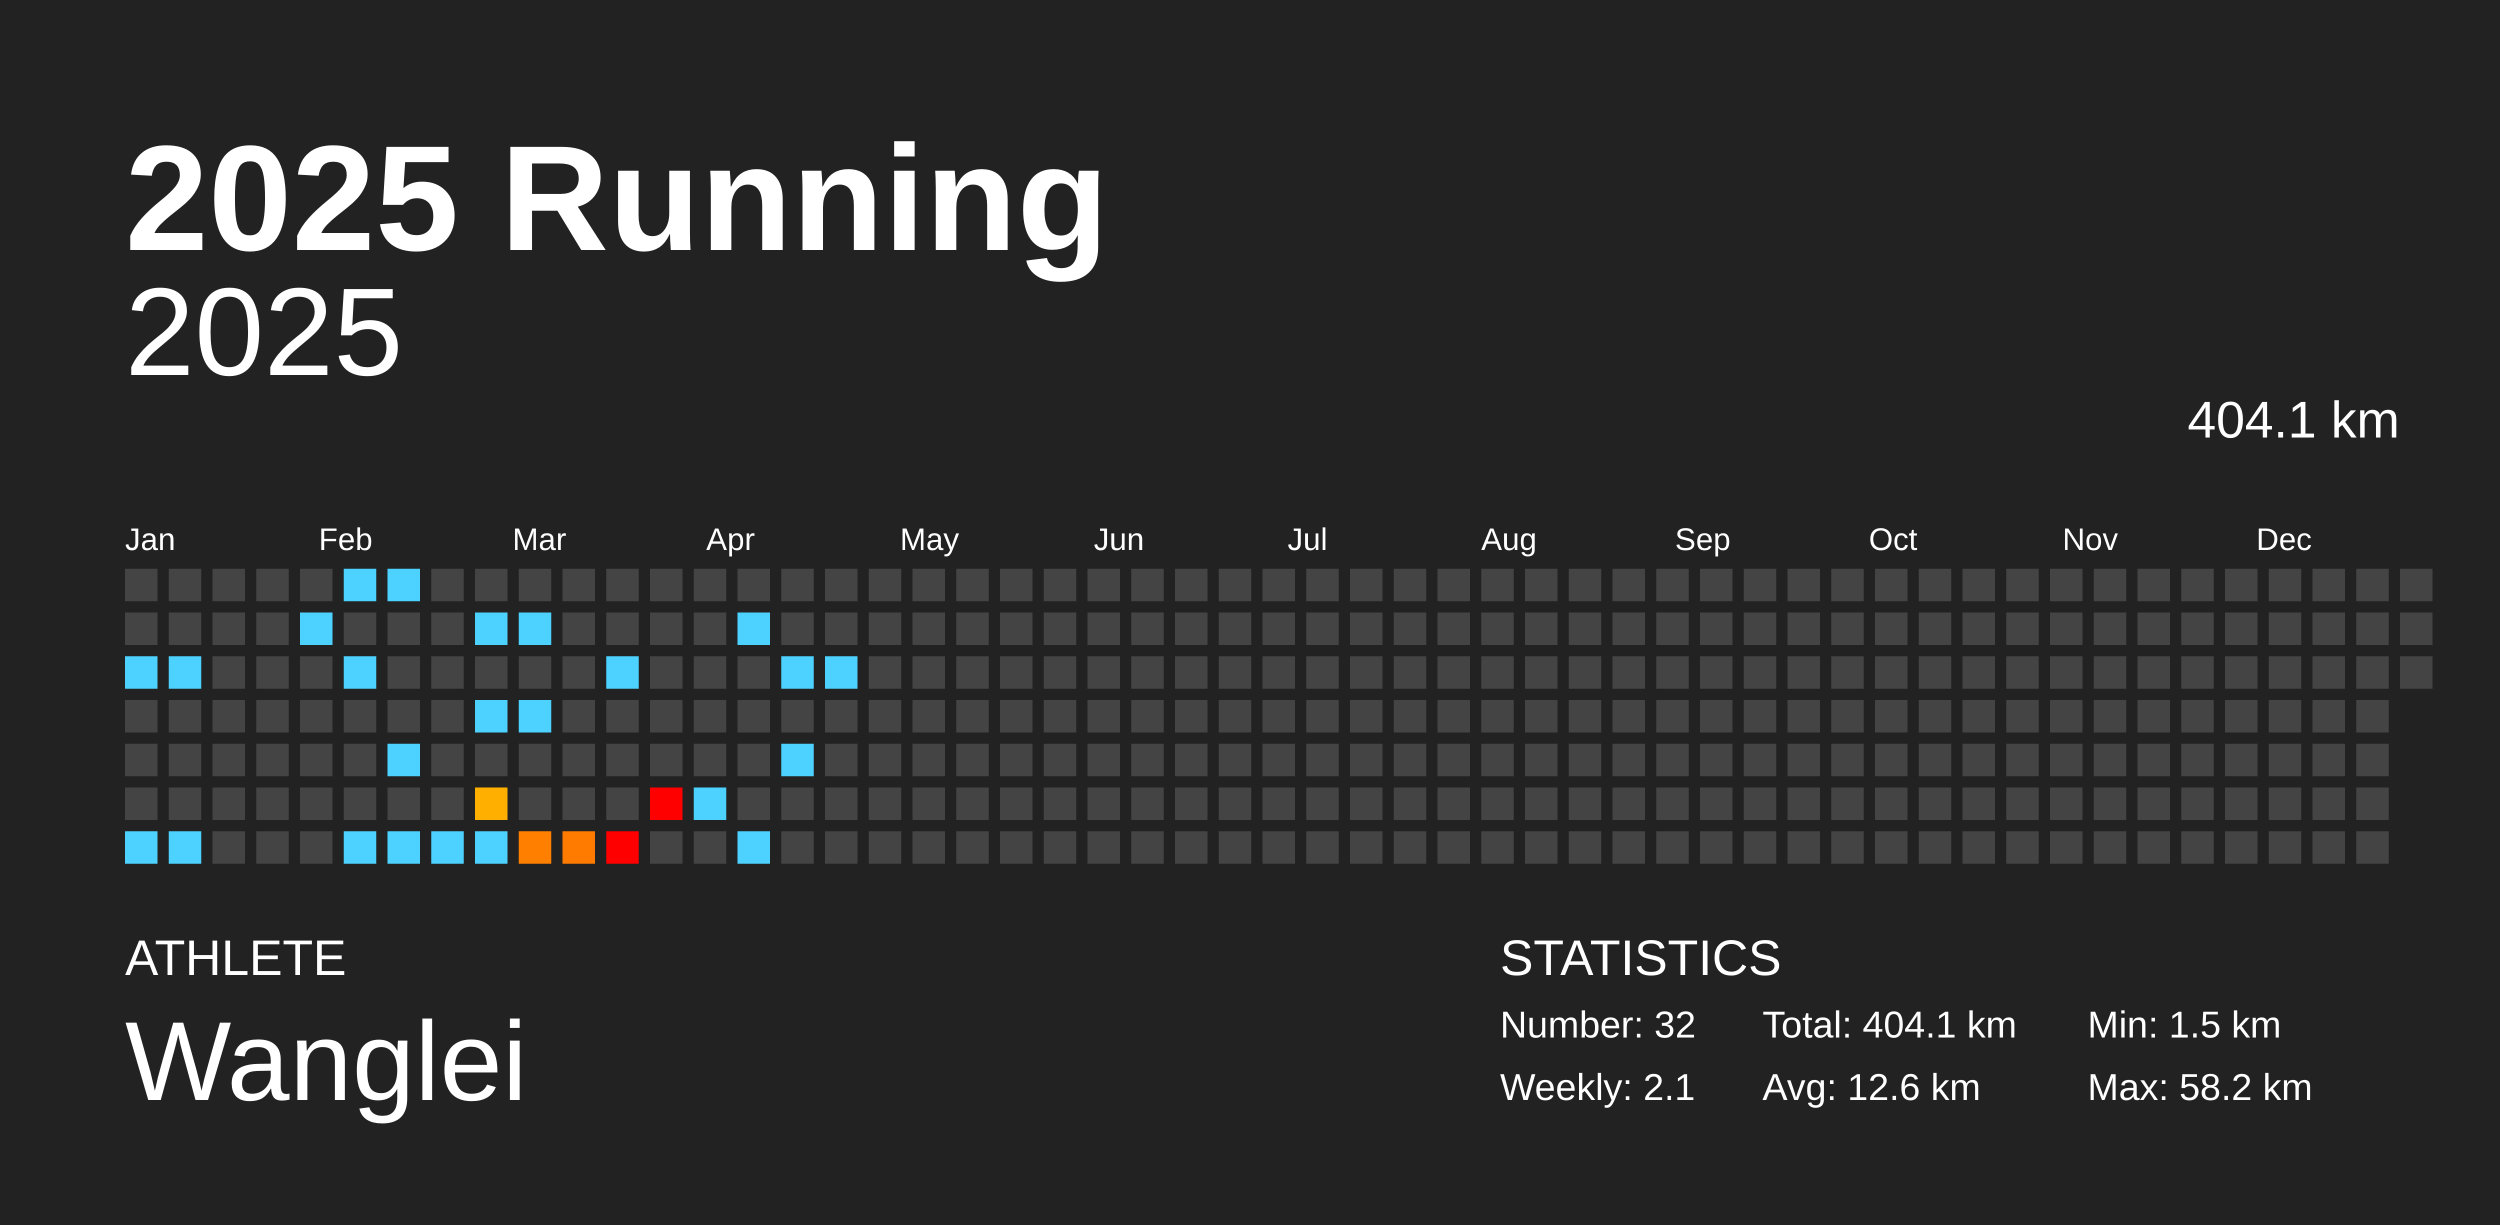
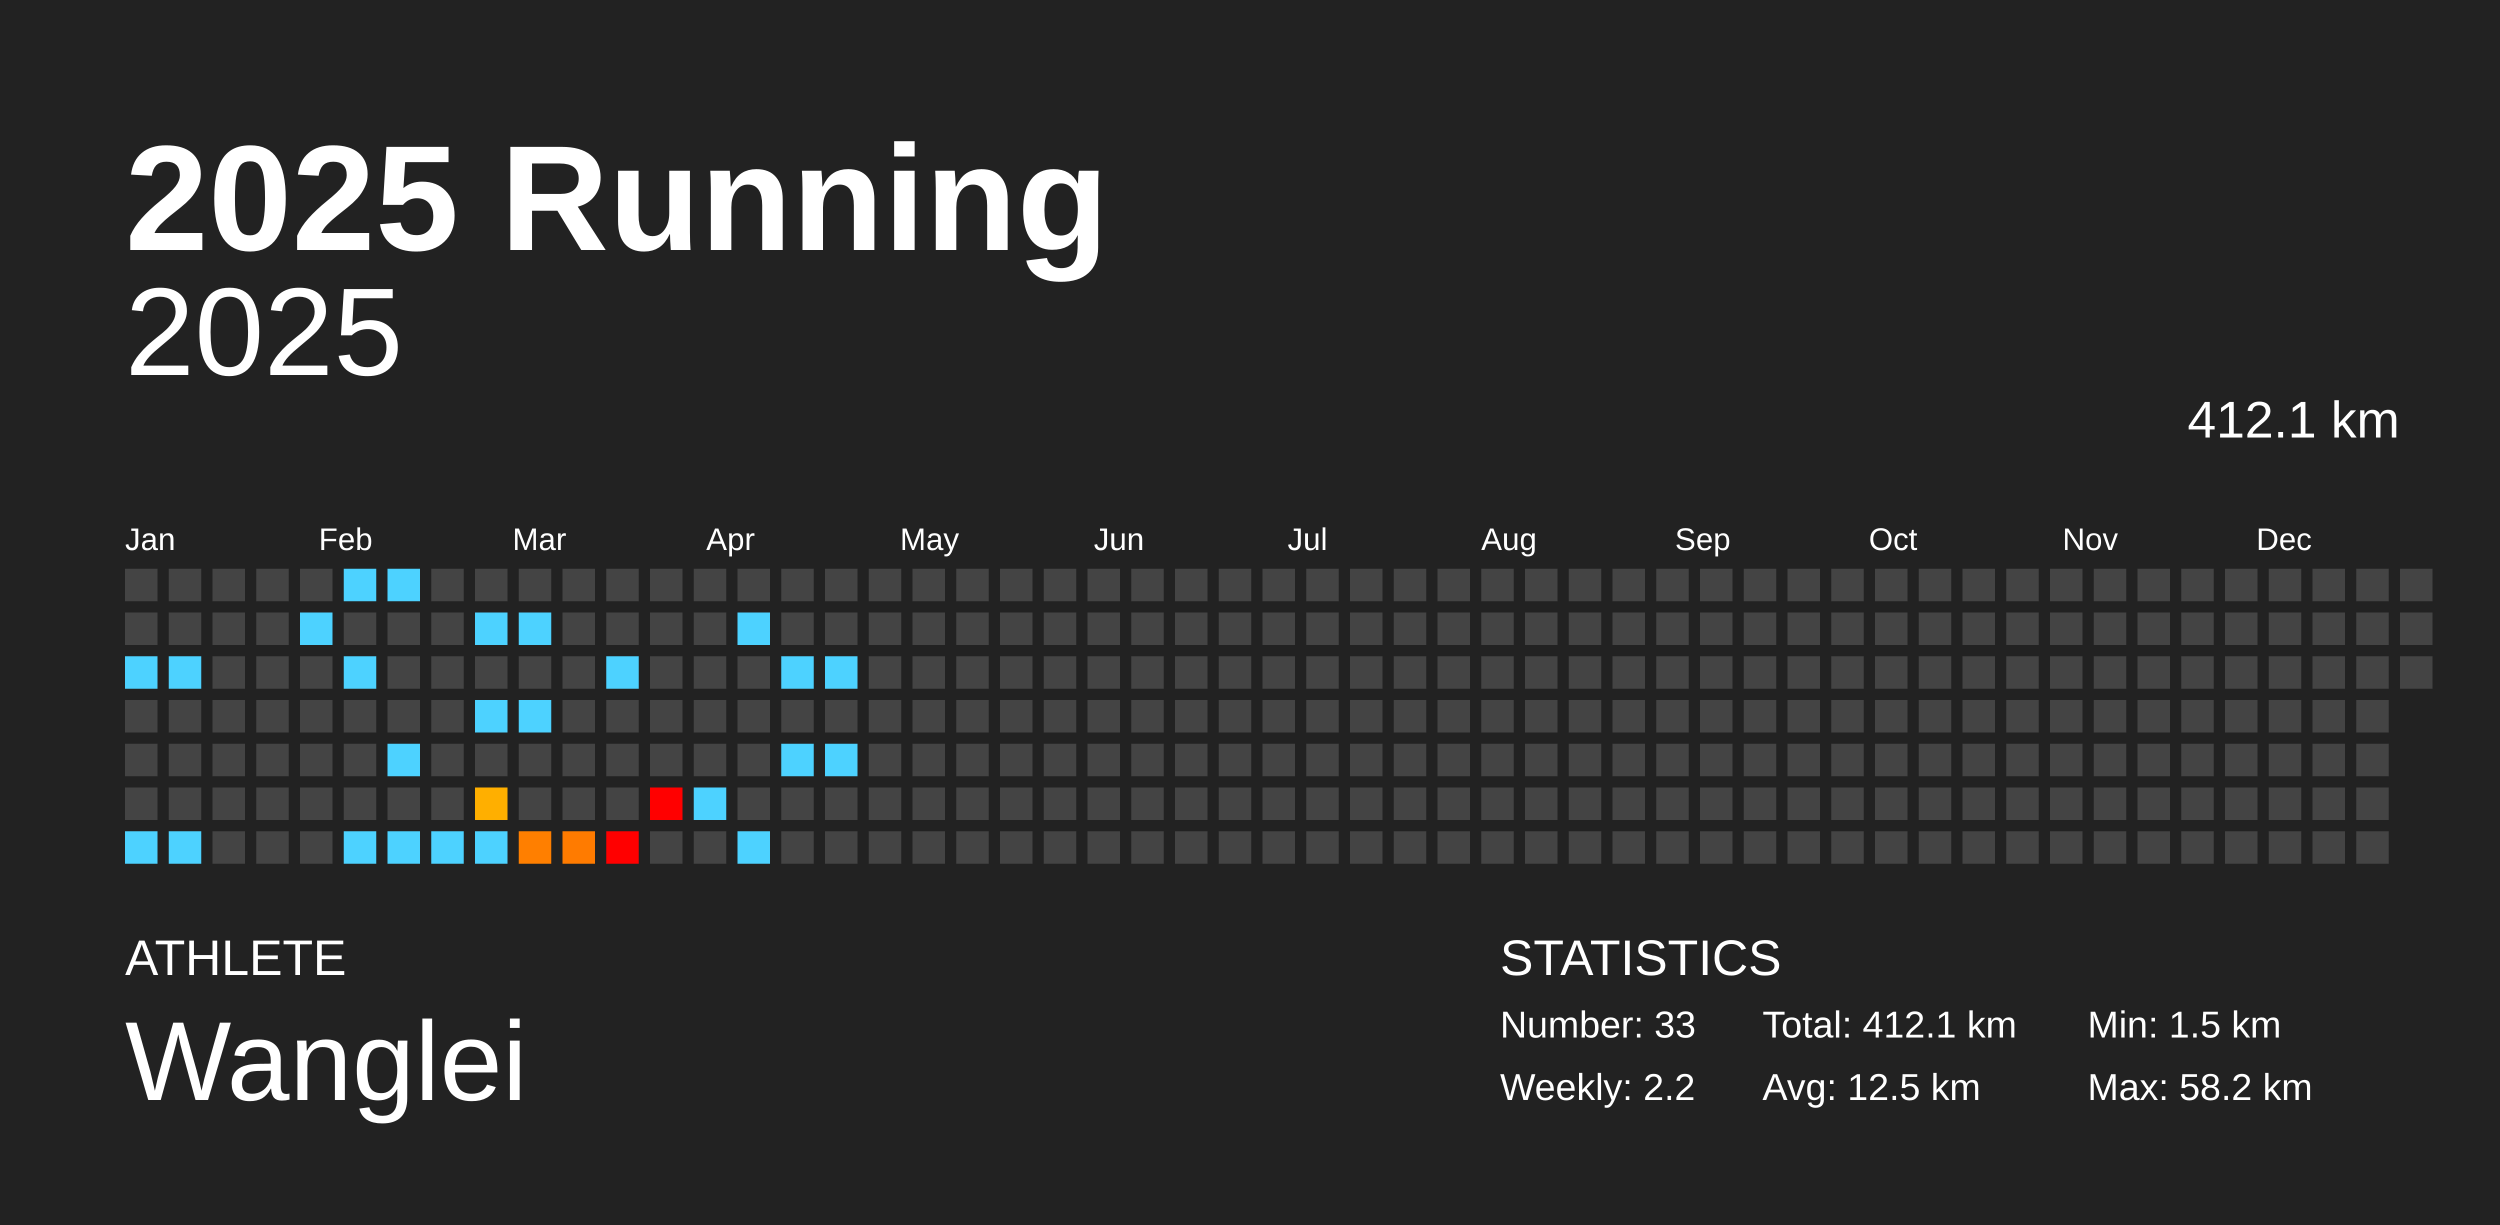
<svg xmlns="http://www.w3.org/2000/svg" baseProfile="full" height="98mm" version="1.1" viewBox="0,0,200,98" width="200mm">
  <defs />
  <rect fill="#222222" height="98" width="200" x="0" y="0" />
  <text fill="#FFFFFF" style="font-size:12px; font-family:Arial; font-weight:bold;" x="10" y="20">2025 Running</text>
  <text fill="#FFFFFF" style="font-size:4px; font-family:Arial" x="10" y="78">ATHLETE</text>
  <text fill="#FFFFFF" style="font-size:9px; font-family:Arial" x="10" y="88">Wanglei</text>
  <text fill="#FFFFFF" style="font-size:4px; font-family:Arial" x="120" y="78">STATISTICS</text>
-   <text fill="#FFFFFF" style="font-size:3px; font-family:Arial" x="120" y="83">Number: 32</text>
-   <text fill="#FFFFFF" style="font-size:3px; font-family:Arial" x="120" y="88">Weekly: 2.1</text>
-   <text fill="#FFFFFF" style="font-size:3px; font-family:Arial" x="141" y="83">Total: 404.1 km</text>
-   <text fill="#FFFFFF" style="font-size:3px; font-family:Arial" x="141" y="88">Avg: 12.6 km</text>
+   <text fill="#FFFFFF" style="font-size:3px; font-family:Arial" x="120" y="83">Number: 33</text>
+   <text fill="#FFFFFF" style="font-size:3px; font-family:Arial" x="120" y="88">Weekly: 2.2</text>
+   <text fill="#FFFFFF" style="font-size:3px; font-family:Arial" x="141" y="83">Total: 412.1 km</text>
+   <text fill="#FFFFFF" style="font-size:3px; font-family:Arial" x="141" y="88">Avg: 12.5 km</text>
  <text fill="#FFFFFF" style="font-size:3px; font-family:Arial" x="167" y="83">Min: 1.5 km</text>
  <text fill="#FFFFFF" style="font-size:3px; font-family:Arial" x="167" y="88">Max: 58.2 km</text>
  <text alignment-baseline="hanging" fill="#FFFFFF" style="font-size:10.0px; font-family:Arial;" x="10" y="30">2025</text>
-   <text alignment-baseline="hanging" fill="#FFFFFF" style="font-size:4.125px; font-family:Arial;" x="175" y="35">404.1 km</text>
+   <text alignment-baseline="hanging" fill="#FFFFFF" style="font-size:4.125px; font-family:Arial;" x="175" y="35">412.1 km</text>
  <text fill="#FFFFFF" style="font-size:2.5px; font-family:Arial" x="10.0" y="44">Jan</text>
  <text fill="#FFFFFF" style="font-size:2.5px; font-family:Arial" x="25.5" y="44">Feb</text>
  <text fill="#FFFFFF" style="font-size:2.5px; font-family:Arial" x="41.0" y="44">Mar</text>
  <text fill="#FFFFFF" style="font-size:2.5px; font-family:Arial" x="56.5" y="44">Apr</text>
  <text fill="#FFFFFF" style="font-size:2.5px; font-family:Arial" x="72.0" y="44">May</text>
  <text fill="#FFFFFF" style="font-size:2.5px; font-family:Arial" x="87.5" y="44">Jun</text>
  <text fill="#FFFFFF" style="font-size:2.5px; font-family:Arial" x="103.0" y="44">Jul</text>
  <text fill="#FFFFFF" style="font-size:2.5px; font-family:Arial" x="118.5" y="44">Aug</text>
  <text fill="#FFFFFF" style="font-size:2.5px; font-family:Arial" x="134.0" y="44">Sep</text>
  <text fill="#FFFFFF" style="font-size:2.5px; font-family:Arial" x="149.5" y="44">Oct</text>
  <text fill="#FFFFFF" style="font-size:2.5px; font-family:Arial" x="165.0" y="44">Nov</text>
  <text fill="#FFFFFF" style="font-size:2.5px; font-family:Arial" x="180.5" y="44">Dec</text>
  <rect fill="#444444" height="2.6" width="2.6" x="10.0" y="45.5" />
  <rect fill="#444444" height="2.6" width="2.6" x="10.0" y="49.0" />
  <rect fill="#4dd2ff" height="2.6" width="2.6" x="10.0" y="52.5" />
  <rect fill="#444444" height="2.6" width="2.6" x="10.0" y="56.0" />
  <rect fill="#444444" height="2.6" width="2.6" x="10.0" y="59.5" />
  <rect fill="#444444" height="2.6" width="2.6" x="10.0" y="63.0" />
  <rect fill="#4dd2ff" height="2.6" width="2.6" x="10.0" y="66.5" />
  <rect fill="#444444" height="2.6" width="2.6" x="13.5" y="45.5" />
  <rect fill="#444444" height="2.6" width="2.6" x="13.5" y="49.0" />
  <rect fill="#4dd2ff" height="2.6" width="2.6" x="13.5" y="52.5" />
  <rect fill="#444444" height="2.6" width="2.6" x="13.5" y="56.0" />
  <rect fill="#444444" height="2.6" width="2.6" x="13.5" y="59.5" />
  <rect fill="#444444" height="2.6" width="2.6" x="13.5" y="63.0" />
  <rect fill="#4dd2ff" height="2.6" width="2.6" x="13.5" y="66.5" />
  <rect fill="#444444" height="2.6" width="2.6" x="17.0" y="45.5" />
  <rect fill="#444444" height="2.6" width="2.6" x="17.0" y="49.0" />
  <rect fill="#444444" height="2.6" width="2.6" x="17.0" y="52.5" />
  <rect fill="#444444" height="2.6" width="2.6" x="17.0" y="56.0" />
  <rect fill="#444444" height="2.6" width="2.6" x="17.0" y="59.5" />
  <rect fill="#444444" height="2.6" width="2.6" x="17.0" y="63.0" />
  <rect fill="#444444" height="2.6" width="2.6" x="17.0" y="66.5" />
  <rect fill="#444444" height="2.6" width="2.6" x="20.5" y="45.5" />
  <rect fill="#444444" height="2.6" width="2.6" x="20.5" y="49.0" />
  <rect fill="#444444" height="2.6" width="2.6" x="20.5" y="52.5" />
  <rect fill="#444444" height="2.6" width="2.6" x="20.5" y="56.0" />
  <rect fill="#444444" height="2.6" width="2.6" x="20.5" y="59.5" />
  <rect fill="#444444" height="2.6" width="2.6" x="20.5" y="63.0" />
  <rect fill="#444444" height="2.6" width="2.6" x="20.5" y="66.5" />
  <rect fill="#444444" height="2.6" width="2.6" x="24.0" y="45.5" />
  <rect fill="#4dd2ff" height="2.6" width="2.6" x="24.0" y="49.0" />
  <rect fill="#444444" height="2.6" width="2.6" x="24.0" y="52.5" />
  <rect fill="#444444" height="2.6" width="2.6" x="24.0" y="56.0" />
  <rect fill="#444444" height="2.6" width="2.6" x="24.0" y="59.5" />
  <rect fill="#444444" height="2.6" width="2.6" x="24.0" y="63.0" />
  <rect fill="#444444" height="2.6" width="2.6" x="24.0" y="66.5" />
  <rect fill="#4dd2ff" height="2.6" width="2.6" x="27.5" y="45.5" />
  <rect fill="#444444" height="2.6" width="2.6" x="27.5" y="49.0" />
  <rect fill="#4dd2ff" height="2.6" width="2.6" x="27.5" y="52.5" />
  <rect fill="#444444" height="2.6" width="2.6" x="27.5" y="56.0" />
  <rect fill="#444444" height="2.6" width="2.6" x="27.5" y="59.5" />
  <rect fill="#444444" height="2.6" width="2.6" x="27.5" y="63.0" />
  <rect fill="#4dd2ff" height="2.6" width="2.6" x="27.5" y="66.5" />
  <rect fill="#4dd2ff" height="2.6" width="2.6" x="31.0" y="45.5" />
  <rect fill="#444444" height="2.6" width="2.6" x="31.0" y="49.0" />
  <rect fill="#444444" height="2.6" width="2.6" x="31.0" y="52.5" />
  <rect fill="#444444" height="2.6" width="2.6" x="31.0" y="56.0" />
  <rect fill="#4dd2ff" height="2.6" width="2.6" x="31.0" y="59.5" />
  <rect fill="#444444" height="2.6" width="2.6" x="31.0" y="63.0" />
  <rect fill="#4dd2ff" height="2.6" width="2.6" x="31.0" y="66.5" />
  <rect fill="#444444" height="2.6" width="2.6" x="34.5" y="45.5" />
  <rect fill="#444444" height="2.6" width="2.6" x="34.5" y="49.0" />
  <rect fill="#444444" height="2.6" width="2.6" x="34.5" y="52.5" />
  <rect fill="#444444" height="2.6" width="2.6" x="34.5" y="56.0" />
  <rect fill="#444444" height="2.6" width="2.6" x="34.5" y="59.5" />
  <rect fill="#444444" height="2.6" width="2.6" x="34.5" y="63.0" />
  <rect fill="#4dd2ff" height="2.6" width="2.6" x="34.5" y="66.5" />
  <rect fill="#444444" height="2.6" width="2.6" x="38.0" y="45.5" />
  <rect fill="#4dd2ff" height="2.6" width="2.6" x="38.0" y="49.0" />
  <rect fill="#444444" height="2.6" width="2.6" x="38.0" y="52.5" />
  <rect fill="#4dd2ff" height="2.6" width="2.6" x="38.0" y="56.0" />
  <rect fill="#444444" height="2.6" width="2.6" x="38.0" y="59.5" />
  <rect fill="#ffaf00" height="2.6" width="2.6" x="38.0" y="63.0" />
  <rect fill="#4dd2ff" height="2.6" width="2.6" x="38.0" y="66.5" />
  <rect fill="#444444" height="2.6" width="2.6" x="41.5" y="45.5" />
  <rect fill="#4dd2ff" height="2.6" width="2.6" x="41.5" y="49.0" />
  <rect fill="#444444" height="2.6" width="2.6" x="41.5" y="52.5" />
  <rect fill="#4dd2ff" height="2.6" width="2.6" x="41.5" y="56.0" />
  <rect fill="#444444" height="2.6" width="2.6" x="41.5" y="59.5" />
  <rect fill="#444444" height="2.6" width="2.6" x="41.5" y="63.0" />
  <rect fill="#ff7f00" height="2.6" width="2.6" x="41.5" y="66.5" />
  <rect fill="#444444" height="2.6" width="2.6" x="45.0" y="45.5" />
  <rect fill="#444444" height="2.6" width="2.6" x="45.0" y="49.0" />
  <rect fill="#444444" height="2.6" width="2.6" x="45.0" y="52.5" />
  <rect fill="#444444" height="2.6" width="2.6" x="45.0" y="56.0" />
  <rect fill="#444444" height="2.6" width="2.6" x="45.0" y="59.5" />
  <rect fill="#444444" height="2.6" width="2.6" x="45.0" y="63.0" />
  <rect fill="#ff7b00" height="2.6" width="2.6" x="45.0" y="66.5" />
  <rect fill="#444444" height="2.6" width="2.6" x="48.5" y="45.5" />
  <rect fill="#444444" height="2.6" width="2.6" x="48.5" y="49.0" />
  <rect fill="#4dd2ff" height="2.6" width="2.6" x="48.5" y="52.5" />
  <rect fill="#444444" height="2.6" width="2.6" x="48.5" y="56.0" />
  <rect fill="#444444" height="2.6" width="2.6" x="48.5" y="59.5" />
  <rect fill="#444444" height="2.6" width="2.6" x="48.5" y="63.0" />
  <rect fill="red" height="2.6" width="2.6" x="48.5" y="66.5" />
  <rect fill="#444444" height="2.6" width="2.6" x="52.0" y="45.5" />
  <rect fill="#444444" height="2.6" width="2.6" x="52.0" y="49.0" />
  <rect fill="#444444" height="2.6" width="2.6" x="52.0" y="52.5" />
  <rect fill="#444444" height="2.6" width="2.6" x="52.0" y="56.0" />
  <rect fill="#444444" height="2.6" width="2.6" x="52.0" y="59.5" />
  <rect fill="red" height="2.6" width="2.6" x="52.0" y="63.0" />
  <rect fill="#444444" height="2.6" width="2.6" x="52.0" y="66.5" />
  <rect fill="#444444" height="2.6" width="2.6" x="55.5" y="45.5" />
  <rect fill="#444444" height="2.6" width="2.6" x="55.5" y="49.0" />
  <rect fill="#444444" height="2.6" width="2.6" x="55.5" y="52.5" />
  <rect fill="#444444" height="2.6" width="2.6" x="55.5" y="56.0" />
  <rect fill="#444444" height="2.6" width="2.6" x="55.5" y="59.5" />
  <rect fill="#4dd2ff" height="2.6" width="2.6" x="55.5" y="63.0" />
  <rect fill="#444444" height="2.6" width="2.6" x="55.5" y="66.5" />
  <rect fill="#444444" height="2.6" width="2.6" x="59.0" y="45.5" />
  <rect fill="#4dd2ff" height="2.6" width="2.6" x="59.0" y="49.0" />
  <rect fill="#444444" height="2.6" width="2.6" x="59.0" y="52.5" />
  <rect fill="#444444" height="2.6" width="2.6" x="59.0" y="56.0" />
  <rect fill="#444444" height="2.6" width="2.6" x="59.0" y="59.5" />
  <rect fill="#444444" height="2.6" width="2.6" x="59.0" y="63.0" />
  <rect fill="#4dd2ff" height="2.6" width="2.6" x="59.0" y="66.5" />
  <rect fill="#444444" height="2.6" width="2.6" x="62.5" y="45.5" />
  <rect fill="#444444" height="2.6" width="2.6" x="62.5" y="49.0" />
  <rect fill="#4dd2ff" height="2.6" width="2.6" x="62.5" y="52.5" />
  <rect fill="#444444" height="2.6" width="2.6" x="62.5" y="56.0" />
  <rect fill="#4dd2ff" height="2.6" width="2.6" x="62.5" y="59.5" />
  <rect fill="#444444" height="2.6" width="2.6" x="62.5" y="63.0" />
  <rect fill="#444444" height="2.6" width="2.6" x="62.5" y="66.5" />
  <rect fill="#444444" height="2.6" width="2.6" x="66.0" y="45.5" />
  <rect fill="#444444" height="2.6" width="2.6" x="66.0" y="49.0" />
  <rect fill="#4dd2ff" height="2.6" width="2.6" x="66.0" y="52.5" />
  <rect fill="#444444" height="2.6" width="2.6" x="66.0" y="56.0" />
-   <rect fill="#444444" height="2.6" width="2.6" x="66.0" y="59.5" />
+   <rect fill="#4dd2ff" height="2.6" width="2.6" x="66.0" y="59.5" />
  <rect fill="#444444" height="2.6" width="2.6" x="66.0" y="63.0" />
  <rect fill="#444444" height="2.6" width="2.6" x="66.0" y="66.5" />
  <rect fill="#444444" height="2.6" width="2.6" x="69.5" y="45.5" />
  <rect fill="#444444" height="2.6" width="2.6" x="69.5" y="49.0" />
  <rect fill="#444444" height="2.6" width="2.6" x="69.5" y="52.5" />
  <rect fill="#444444" height="2.6" width="2.6" x="69.5" y="56.0" />
  <rect fill="#444444" height="2.6" width="2.6" x="69.5" y="59.5" />
  <rect fill="#444444" height="2.6" width="2.6" x="69.5" y="63.0" />
  <rect fill="#444444" height="2.6" width="2.6" x="69.5" y="66.5" />
  <rect fill="#444444" height="2.6" width="2.6" x="73.0" y="45.5" />
  <rect fill="#444444" height="2.6" width="2.6" x="73.0" y="49.0" />
  <rect fill="#444444" height="2.6" width="2.6" x="73.0" y="52.5" />
  <rect fill="#444444" height="2.6" width="2.6" x="73.0" y="56.0" />
  <rect fill="#444444" height="2.6" width="2.6" x="73.0" y="59.5" />
  <rect fill="#444444" height="2.6" width="2.6" x="73.0" y="63.0" />
  <rect fill="#444444" height="2.6" width="2.6" x="73.0" y="66.5" />
  <rect fill="#444444" height="2.6" width="2.6" x="76.5" y="45.5" />
  <rect fill="#444444" height="2.6" width="2.6" x="76.5" y="49.0" />
  <rect fill="#444444" height="2.6" width="2.6" x="76.5" y="52.5" />
  <rect fill="#444444" height="2.6" width="2.6" x="76.5" y="56.0" />
  <rect fill="#444444" height="2.6" width="2.6" x="76.5" y="59.5" />
  <rect fill="#444444" height="2.6" width="2.6" x="76.5" y="63.0" />
  <rect fill="#444444" height="2.6" width="2.6" x="76.5" y="66.5" />
  <rect fill="#444444" height="2.6" width="2.6" x="80.0" y="45.5" />
  <rect fill="#444444" height="2.6" width="2.6" x="80.0" y="49.0" />
  <rect fill="#444444" height="2.6" width="2.6" x="80.0" y="52.5" />
  <rect fill="#444444" height="2.6" width="2.6" x="80.0" y="56.0" />
  <rect fill="#444444" height="2.6" width="2.6" x="80.0" y="59.5" />
  <rect fill="#444444" height="2.6" width="2.6" x="80.0" y="63.0" />
  <rect fill="#444444" height="2.6" width="2.6" x="80.0" y="66.5" />
  <rect fill="#444444" height="2.6" width="2.6" x="83.5" y="45.5" />
  <rect fill="#444444" height="2.6" width="2.6" x="83.5" y="49.0" />
  <rect fill="#444444" height="2.6" width="2.6" x="83.5" y="52.5" />
  <rect fill="#444444" height="2.6" width="2.6" x="83.5" y="56.0" />
  <rect fill="#444444" height="2.6" width="2.6" x="83.5" y="59.5" />
  <rect fill="#444444" height="2.6" width="2.6" x="83.5" y="63.0" />
  <rect fill="#444444" height="2.6" width="2.6" x="83.5" y="66.5" />
  <rect fill="#444444" height="2.6" width="2.6" x="87.0" y="45.5" />
  <rect fill="#444444" height="2.6" width="2.6" x="87.0" y="49.0" />
  <rect fill="#444444" height="2.6" width="2.6" x="87.0" y="52.5" />
  <rect fill="#444444" height="2.6" width="2.6" x="87.0" y="56.0" />
  <rect fill="#444444" height="2.6" width="2.6" x="87.0" y="59.5" />
  <rect fill="#444444" height="2.6" width="2.6" x="87.0" y="63.0" />
  <rect fill="#444444" height="2.6" width="2.6" x="87.0" y="66.5" />
  <rect fill="#444444" height="2.6" width="2.6" x="90.5" y="45.5" />
  <rect fill="#444444" height="2.6" width="2.6" x="90.5" y="49.0" />
  <rect fill="#444444" height="2.6" width="2.6" x="90.5" y="52.5" />
  <rect fill="#444444" height="2.6" width="2.6" x="90.5" y="56.0" />
  <rect fill="#444444" height="2.6" width="2.6" x="90.5" y="59.5" />
  <rect fill="#444444" height="2.6" width="2.6" x="90.5" y="63.0" />
  <rect fill="#444444" height="2.6" width="2.6" x="90.5" y="66.5" />
  <rect fill="#444444" height="2.6" width="2.6" x="94.0" y="45.5" />
  <rect fill="#444444" height="2.6" width="2.6" x="94.0" y="49.0" />
  <rect fill="#444444" height="2.6" width="2.6" x="94.0" y="52.5" />
  <rect fill="#444444" height="2.6" width="2.6" x="94.0" y="56.0" />
  <rect fill="#444444" height="2.6" width="2.6" x="94.0" y="59.5" />
  <rect fill="#444444" height="2.6" width="2.6" x="94.0" y="63.0" />
  <rect fill="#444444" height="2.6" width="2.6" x="94.0" y="66.5" />
  <rect fill="#444444" height="2.6" width="2.6" x="97.5" y="45.5" />
  <rect fill="#444444" height="2.6" width="2.6" x="97.5" y="49.0" />
  <rect fill="#444444" height="2.6" width="2.6" x="97.5" y="52.5" />
  <rect fill="#444444" height="2.6" width="2.6" x="97.5" y="56.0" />
  <rect fill="#444444" height="2.6" width="2.6" x="97.5" y="59.5" />
  <rect fill="#444444" height="2.6" width="2.6" x="97.5" y="63.0" />
  <rect fill="#444444" height="2.6" width="2.6" x="97.5" y="66.5" />
  <rect fill="#444444" height="2.6" width="2.6" x="101.0" y="45.5" />
  <rect fill="#444444" height="2.6" width="2.6" x="101.0" y="49.0" />
  <rect fill="#444444" height="2.6" width="2.6" x="101.0" y="52.5" />
  <rect fill="#444444" height="2.6" width="2.6" x="101.0" y="56.0" />
  <rect fill="#444444" height="2.6" width="2.6" x="101.0" y="59.5" />
  <rect fill="#444444" height="2.6" width="2.6" x="101.0" y="63.0" />
  <rect fill="#444444" height="2.6" width="2.6" x="101.0" y="66.5" />
  <rect fill="#444444" height="2.6" width="2.6" x="104.5" y="45.5" />
  <rect fill="#444444" height="2.6" width="2.6" x="104.5" y="49.0" />
  <rect fill="#444444" height="2.6" width="2.6" x="104.5" y="52.5" />
  <rect fill="#444444" height="2.6" width="2.6" x="104.5" y="56.0" />
  <rect fill="#444444" height="2.6" width="2.6" x="104.5" y="59.5" />
  <rect fill="#444444" height="2.6" width="2.6" x="104.5" y="63.0" />
  <rect fill="#444444" height="2.6" width="2.6" x="104.5" y="66.5" />
  <rect fill="#444444" height="2.6" width="2.6" x="108.0" y="45.5" />
  <rect fill="#444444" height="2.6" width="2.6" x="108.0" y="49.0" />
  <rect fill="#444444" height="2.6" width="2.6" x="108.0" y="52.5" />
  <rect fill="#444444" height="2.6" width="2.6" x="108.0" y="56.0" />
  <rect fill="#444444" height="2.6" width="2.6" x="108.0" y="59.5" />
  <rect fill="#444444" height="2.6" width="2.6" x="108.0" y="63.0" />
  <rect fill="#444444" height="2.6" width="2.6" x="108.0" y="66.5" />
  <rect fill="#444444" height="2.6" width="2.6" x="111.5" y="45.5" />
  <rect fill="#444444" height="2.6" width="2.6" x="111.5" y="49.0" />
  <rect fill="#444444" height="2.6" width="2.6" x="111.5" y="52.5" />
  <rect fill="#444444" height="2.6" width="2.6" x="111.5" y="56.0" />
  <rect fill="#444444" height="2.6" width="2.6" x="111.5" y="59.5" />
  <rect fill="#444444" height="2.6" width="2.6" x="111.5" y="63.0" />
  <rect fill="#444444" height="2.6" width="2.6" x="111.5" y="66.5" />
  <rect fill="#444444" height="2.6" width="2.6" x="115.0" y="45.5" />
  <rect fill="#444444" height="2.6" width="2.6" x="115.0" y="49.0" />
  <rect fill="#444444" height="2.6" width="2.6" x="115.0" y="52.5" />
  <rect fill="#444444" height="2.6" width="2.6" x="115.0" y="56.0" />
  <rect fill="#444444" height="2.6" width="2.6" x="115.0" y="59.5" />
  <rect fill="#444444" height="2.6" width="2.6" x="115.0" y="63.0" />
  <rect fill="#444444" height="2.6" width="2.6" x="115.0" y="66.5" />
  <rect fill="#444444" height="2.6" width="2.6" x="118.5" y="45.5" />
  <rect fill="#444444" height="2.6" width="2.6" x="118.5" y="49.0" />
  <rect fill="#444444" height="2.6" width="2.6" x="118.5" y="52.5" />
  <rect fill="#444444" height="2.6" width="2.6" x="118.5" y="56.0" />
  <rect fill="#444444" height="2.6" width="2.6" x="118.5" y="59.5" />
  <rect fill="#444444" height="2.6" width="2.6" x="118.5" y="63.0" />
  <rect fill="#444444" height="2.6" width="2.6" x="118.5" y="66.5" />
  <rect fill="#444444" height="2.6" width="2.6" x="122.0" y="45.5" />
  <rect fill="#444444" height="2.6" width="2.6" x="122.0" y="49.0" />
  <rect fill="#444444" height="2.6" width="2.6" x="122.0" y="52.5" />
  <rect fill="#444444" height="2.6" width="2.6" x="122.0" y="56.0" />
  <rect fill="#444444" height="2.6" width="2.6" x="122.0" y="59.5" />
  <rect fill="#444444" height="2.6" width="2.6" x="122.0" y="63.0" />
  <rect fill="#444444" height="2.6" width="2.6" x="122.0" y="66.5" />
  <rect fill="#444444" height="2.6" width="2.6" x="125.5" y="45.5" />
  <rect fill="#444444" height="2.6" width="2.6" x="125.5" y="49.0" />
  <rect fill="#444444" height="2.6" width="2.6" x="125.5" y="52.5" />
  <rect fill="#444444" height="2.6" width="2.6" x="125.5" y="56.0" />
  <rect fill="#444444" height="2.6" width="2.6" x="125.5" y="59.5" />
  <rect fill="#444444" height="2.6" width="2.6" x="125.5" y="63.0" />
  <rect fill="#444444" height="2.6" width="2.6" x="125.5" y="66.5" />
  <rect fill="#444444" height="2.6" width="2.6" x="129.0" y="45.5" />
  <rect fill="#444444" height="2.6" width="2.6" x="129.0" y="49.0" />
  <rect fill="#444444" height="2.6" width="2.6" x="129.0" y="52.5" />
  <rect fill="#444444" height="2.6" width="2.6" x="129.0" y="56.0" />
  <rect fill="#444444" height="2.6" width="2.6" x="129.0" y="59.5" />
  <rect fill="#444444" height="2.6" width="2.6" x="129.0" y="63.0" />
  <rect fill="#444444" height="2.6" width="2.6" x="129.0" y="66.5" />
  <rect fill="#444444" height="2.6" width="2.6" x="132.5" y="45.5" />
  <rect fill="#444444" height="2.6" width="2.6" x="132.5" y="49.0" />
  <rect fill="#444444" height="2.6" width="2.6" x="132.5" y="52.5" />
  <rect fill="#444444" height="2.6" width="2.6" x="132.5" y="56.0" />
  <rect fill="#444444" height="2.6" width="2.6" x="132.5" y="59.5" />
  <rect fill="#444444" height="2.6" width="2.6" x="132.5" y="63.0" />
  <rect fill="#444444" height="2.6" width="2.6" x="132.5" y="66.5" />
  <rect fill="#444444" height="2.6" width="2.6" x="136.0" y="45.5" />
  <rect fill="#444444" height="2.6" width="2.6" x="136.0" y="49.0" />
  <rect fill="#444444" height="2.6" width="2.6" x="136.0" y="52.5" />
  <rect fill="#444444" height="2.6" width="2.6" x="136.0" y="56.0" />
  <rect fill="#444444" height="2.6" width="2.6" x="136.0" y="59.5" />
  <rect fill="#444444" height="2.6" width="2.6" x="136.0" y="63.0" />
  <rect fill="#444444" height="2.6" width="2.6" x="136.0" y="66.5" />
  <rect fill="#444444" height="2.6" width="2.6" x="139.5" y="45.5" />
  <rect fill="#444444" height="2.6" width="2.6" x="139.5" y="49.0" />
  <rect fill="#444444" height="2.6" width="2.6" x="139.5" y="52.5" />
  <rect fill="#444444" height="2.6" width="2.6" x="139.5" y="56.0" />
  <rect fill="#444444" height="2.6" width="2.6" x="139.5" y="59.5" />
  <rect fill="#444444" height="2.6" width="2.6" x="139.5" y="63.0" />
  <rect fill="#444444" height="2.6" width="2.6" x="139.5" y="66.5" />
  <rect fill="#444444" height="2.6" width="2.6" x="143.0" y="45.5" />
  <rect fill="#444444" height="2.6" width="2.6" x="143.0" y="49.0" />
  <rect fill="#444444" height="2.6" width="2.6" x="143.0" y="52.5" />
  <rect fill="#444444" height="2.6" width="2.6" x="143.0" y="56.0" />
  <rect fill="#444444" height="2.6" width="2.6" x="143.0" y="59.5" />
  <rect fill="#444444" height="2.6" width="2.6" x="143.0" y="63.0" />
  <rect fill="#444444" height="2.6" width="2.6" x="143.0" y="66.5" />
  <rect fill="#444444" height="2.6" width="2.6" x="146.5" y="45.5" />
  <rect fill="#444444" height="2.6" width="2.6" x="146.5" y="49.0" />
  <rect fill="#444444" height="2.6" width="2.6" x="146.5" y="52.5" />
  <rect fill="#444444" height="2.6" width="2.6" x="146.5" y="56.0" />
  <rect fill="#444444" height="2.6" width="2.6" x="146.5" y="59.5" />
  <rect fill="#444444" height="2.6" width="2.6" x="146.5" y="63.0" />
  <rect fill="#444444" height="2.6" width="2.6" x="146.5" y="66.5" />
  <rect fill="#444444" height="2.6" width="2.6" x="150.0" y="45.5" />
  <rect fill="#444444" height="2.6" width="2.6" x="150.0" y="49.0" />
  <rect fill="#444444" height="2.6" width="2.6" x="150.0" y="52.5" />
  <rect fill="#444444" height="2.6" width="2.6" x="150.0" y="56.0" />
  <rect fill="#444444" height="2.6" width="2.6" x="150.0" y="59.5" />
  <rect fill="#444444" height="2.6" width="2.6" x="150.0" y="63.0" />
  <rect fill="#444444" height="2.6" width="2.6" x="150.0" y="66.5" />
  <rect fill="#444444" height="2.6" width="2.6" x="153.5" y="45.5" />
  <rect fill="#444444" height="2.6" width="2.6" x="153.5" y="49.0" />
  <rect fill="#444444" height="2.6" width="2.6" x="153.5" y="52.5" />
  <rect fill="#444444" height="2.6" width="2.6" x="153.5" y="56.0" />
  <rect fill="#444444" height="2.6" width="2.6" x="153.5" y="59.5" />
  <rect fill="#444444" height="2.6" width="2.6" x="153.5" y="63.0" />
  <rect fill="#444444" height="2.6" width="2.6" x="153.5" y="66.5" />
  <rect fill="#444444" height="2.6" width="2.6" x="157.0" y="45.5" />
  <rect fill="#444444" height="2.6" width="2.6" x="157.0" y="49.0" />
  <rect fill="#444444" height="2.6" width="2.6" x="157.0" y="52.5" />
  <rect fill="#444444" height="2.6" width="2.6" x="157.0" y="56.0" />
  <rect fill="#444444" height="2.6" width="2.6" x="157.0" y="59.5" />
  <rect fill="#444444" height="2.6" width="2.6" x="157.0" y="63.0" />
  <rect fill="#444444" height="2.6" width="2.6" x="157.0" y="66.5" />
  <rect fill="#444444" height="2.6" width="2.6" x="160.5" y="45.5" />
  <rect fill="#444444" height="2.6" width="2.6" x="160.5" y="49.0" />
  <rect fill="#444444" height="2.6" width="2.6" x="160.5" y="52.5" />
  <rect fill="#444444" height="2.6" width="2.6" x="160.5" y="56.0" />
  <rect fill="#444444" height="2.6" width="2.6" x="160.5" y="59.5" />
  <rect fill="#444444" height="2.6" width="2.6" x="160.5" y="63.0" />
  <rect fill="#444444" height="2.6" width="2.6" x="160.5" y="66.5" />
  <rect fill="#444444" height="2.6" width="2.6" x="164.0" y="45.5" />
  <rect fill="#444444" height="2.6" width="2.6" x="164.0" y="49.0" />
  <rect fill="#444444" height="2.6" width="2.6" x="164.0" y="52.5" />
  <rect fill="#444444" height="2.6" width="2.6" x="164.0" y="56.0" />
  <rect fill="#444444" height="2.6" width="2.6" x="164.0" y="59.5" />
  <rect fill="#444444" height="2.6" width="2.6" x="164.0" y="63.0" />
  <rect fill="#444444" height="2.6" width="2.6" x="164.0" y="66.5" />
  <rect fill="#444444" height="2.6" width="2.6" x="167.5" y="45.5" />
  <rect fill="#444444" height="2.6" width="2.6" x="167.5" y="49.0" />
  <rect fill="#444444" height="2.6" width="2.6" x="167.5" y="52.5" />
  <rect fill="#444444" height="2.6" width="2.6" x="167.5" y="56.0" />
  <rect fill="#444444" height="2.6" width="2.6" x="167.5" y="59.5" />
  <rect fill="#444444" height="2.6" width="2.6" x="167.5" y="63.0" />
  <rect fill="#444444" height="2.6" width="2.6" x="167.5" y="66.5" />
  <rect fill="#444444" height="2.6" width="2.6" x="171.0" y="45.5" />
  <rect fill="#444444" height="2.6" width="2.6" x="171.0" y="49.0" />
  <rect fill="#444444" height="2.6" width="2.6" x="171.0" y="52.5" />
  <rect fill="#444444" height="2.6" width="2.6" x="171.0" y="56.0" />
  <rect fill="#444444" height="2.6" width="2.6" x="171.0" y="59.5" />
  <rect fill="#444444" height="2.6" width="2.6" x="171.0" y="63.0" />
  <rect fill="#444444" height="2.6" width="2.6" x="171.0" y="66.5" />
  <rect fill="#444444" height="2.6" width="2.6" x="174.5" y="45.5" />
  <rect fill="#444444" height="2.6" width="2.6" x="174.5" y="49.0" />
  <rect fill="#444444" height="2.6" width="2.6" x="174.5" y="52.5" />
  <rect fill="#444444" height="2.6" width="2.6" x="174.5" y="56.0" />
  <rect fill="#444444" height="2.6" width="2.6" x="174.5" y="59.5" />
  <rect fill="#444444" height="2.6" width="2.6" x="174.5" y="63.0" />
  <rect fill="#444444" height="2.6" width="2.6" x="174.5" y="66.5" />
  <rect fill="#444444" height="2.6" width="2.6" x="178.0" y="45.5" />
  <rect fill="#444444" height="2.6" width="2.6" x="178.0" y="49.0" />
  <rect fill="#444444" height="2.6" width="2.6" x="178.0" y="52.5" />
  <rect fill="#444444" height="2.6" width="2.6" x="178.0" y="56.0" />
  <rect fill="#444444" height="2.6" width="2.6" x="178.0" y="59.5" />
  <rect fill="#444444" height="2.6" width="2.6" x="178.0" y="63.0" />
  <rect fill="#444444" height="2.6" width="2.6" x="178.0" y="66.5" />
  <rect fill="#444444" height="2.6" width="2.6" x="181.5" y="45.5" />
  <rect fill="#444444" height="2.6" width="2.6" x="181.5" y="49.0" />
  <rect fill="#444444" height="2.6" width="2.6" x="181.5" y="52.5" />
  <rect fill="#444444" height="2.6" width="2.6" x="181.5" y="56.0" />
  <rect fill="#444444" height="2.6" width="2.6" x="181.5" y="59.5" />
  <rect fill="#444444" height="2.6" width="2.6" x="181.5" y="63.0" />
  <rect fill="#444444" height="2.6" width="2.6" x="181.5" y="66.5" />
  <rect fill="#444444" height="2.6" width="2.6" x="185.0" y="45.5" />
  <rect fill="#444444" height="2.6" width="2.6" x="185.0" y="49.0" />
  <rect fill="#444444" height="2.6" width="2.6" x="185.0" y="52.5" />
  <rect fill="#444444" height="2.6" width="2.6" x="185.0" y="56.0" />
  <rect fill="#444444" height="2.6" width="2.6" x="185.0" y="59.5" />
  <rect fill="#444444" height="2.6" width="2.6" x="185.0" y="63.0" />
  <rect fill="#444444" height="2.6" width="2.6" x="185.0" y="66.5" />
  <rect fill="#444444" height="2.6" width="2.6" x="188.5" y="45.5" />
  <rect fill="#444444" height="2.6" width="2.6" x="188.5" y="49.0" />
  <rect fill="#444444" height="2.6" width="2.6" x="188.5" y="52.5" />
  <rect fill="#444444" height="2.6" width="2.6" x="188.5" y="56.0" />
  <rect fill="#444444" height="2.6" width="2.6" x="188.5" y="59.5" />
  <rect fill="#444444" height="2.6" width="2.6" x="188.5" y="63.0" />
  <rect fill="#444444" height="2.6" width="2.6" x="188.5" y="66.5" />
  <rect fill="#444444" height="2.6" width="2.6" x="192.0" y="45.5" />
  <rect fill="#444444" height="2.6" width="2.6" x="192.0" y="49.0" />
  <rect fill="#444444" height="2.6" width="2.6" x="192.0" y="52.5" />
</svg>
